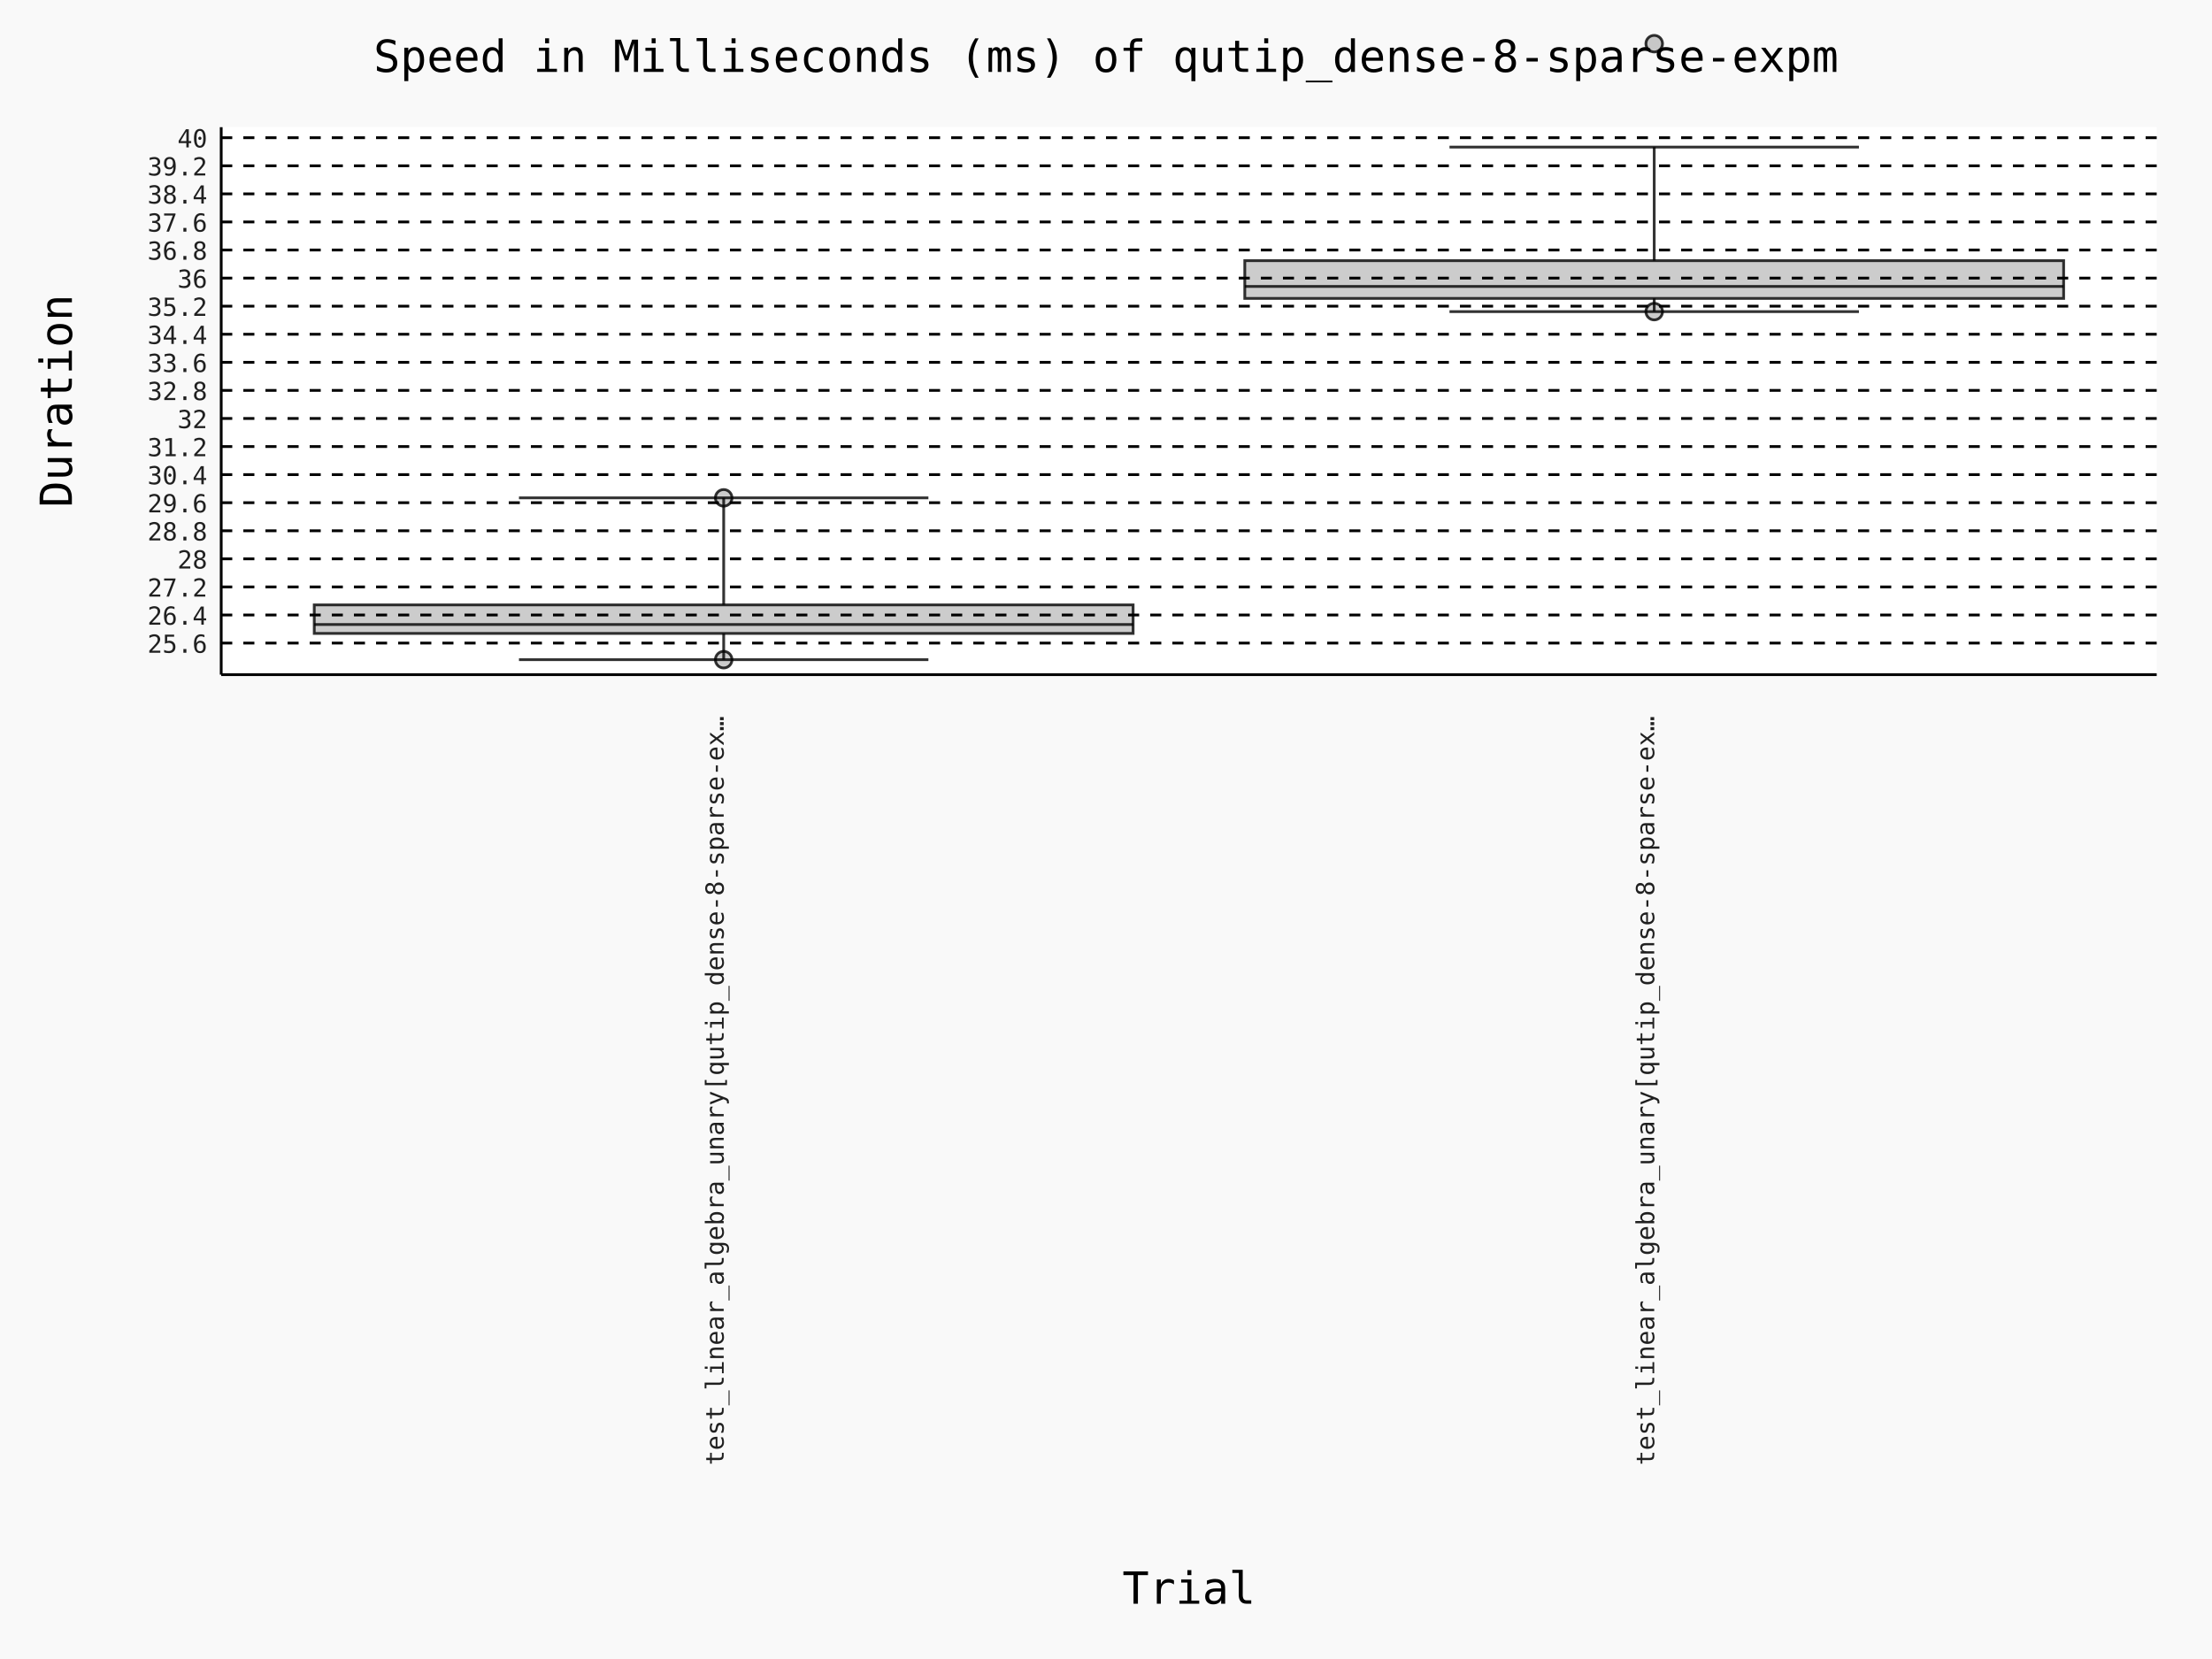
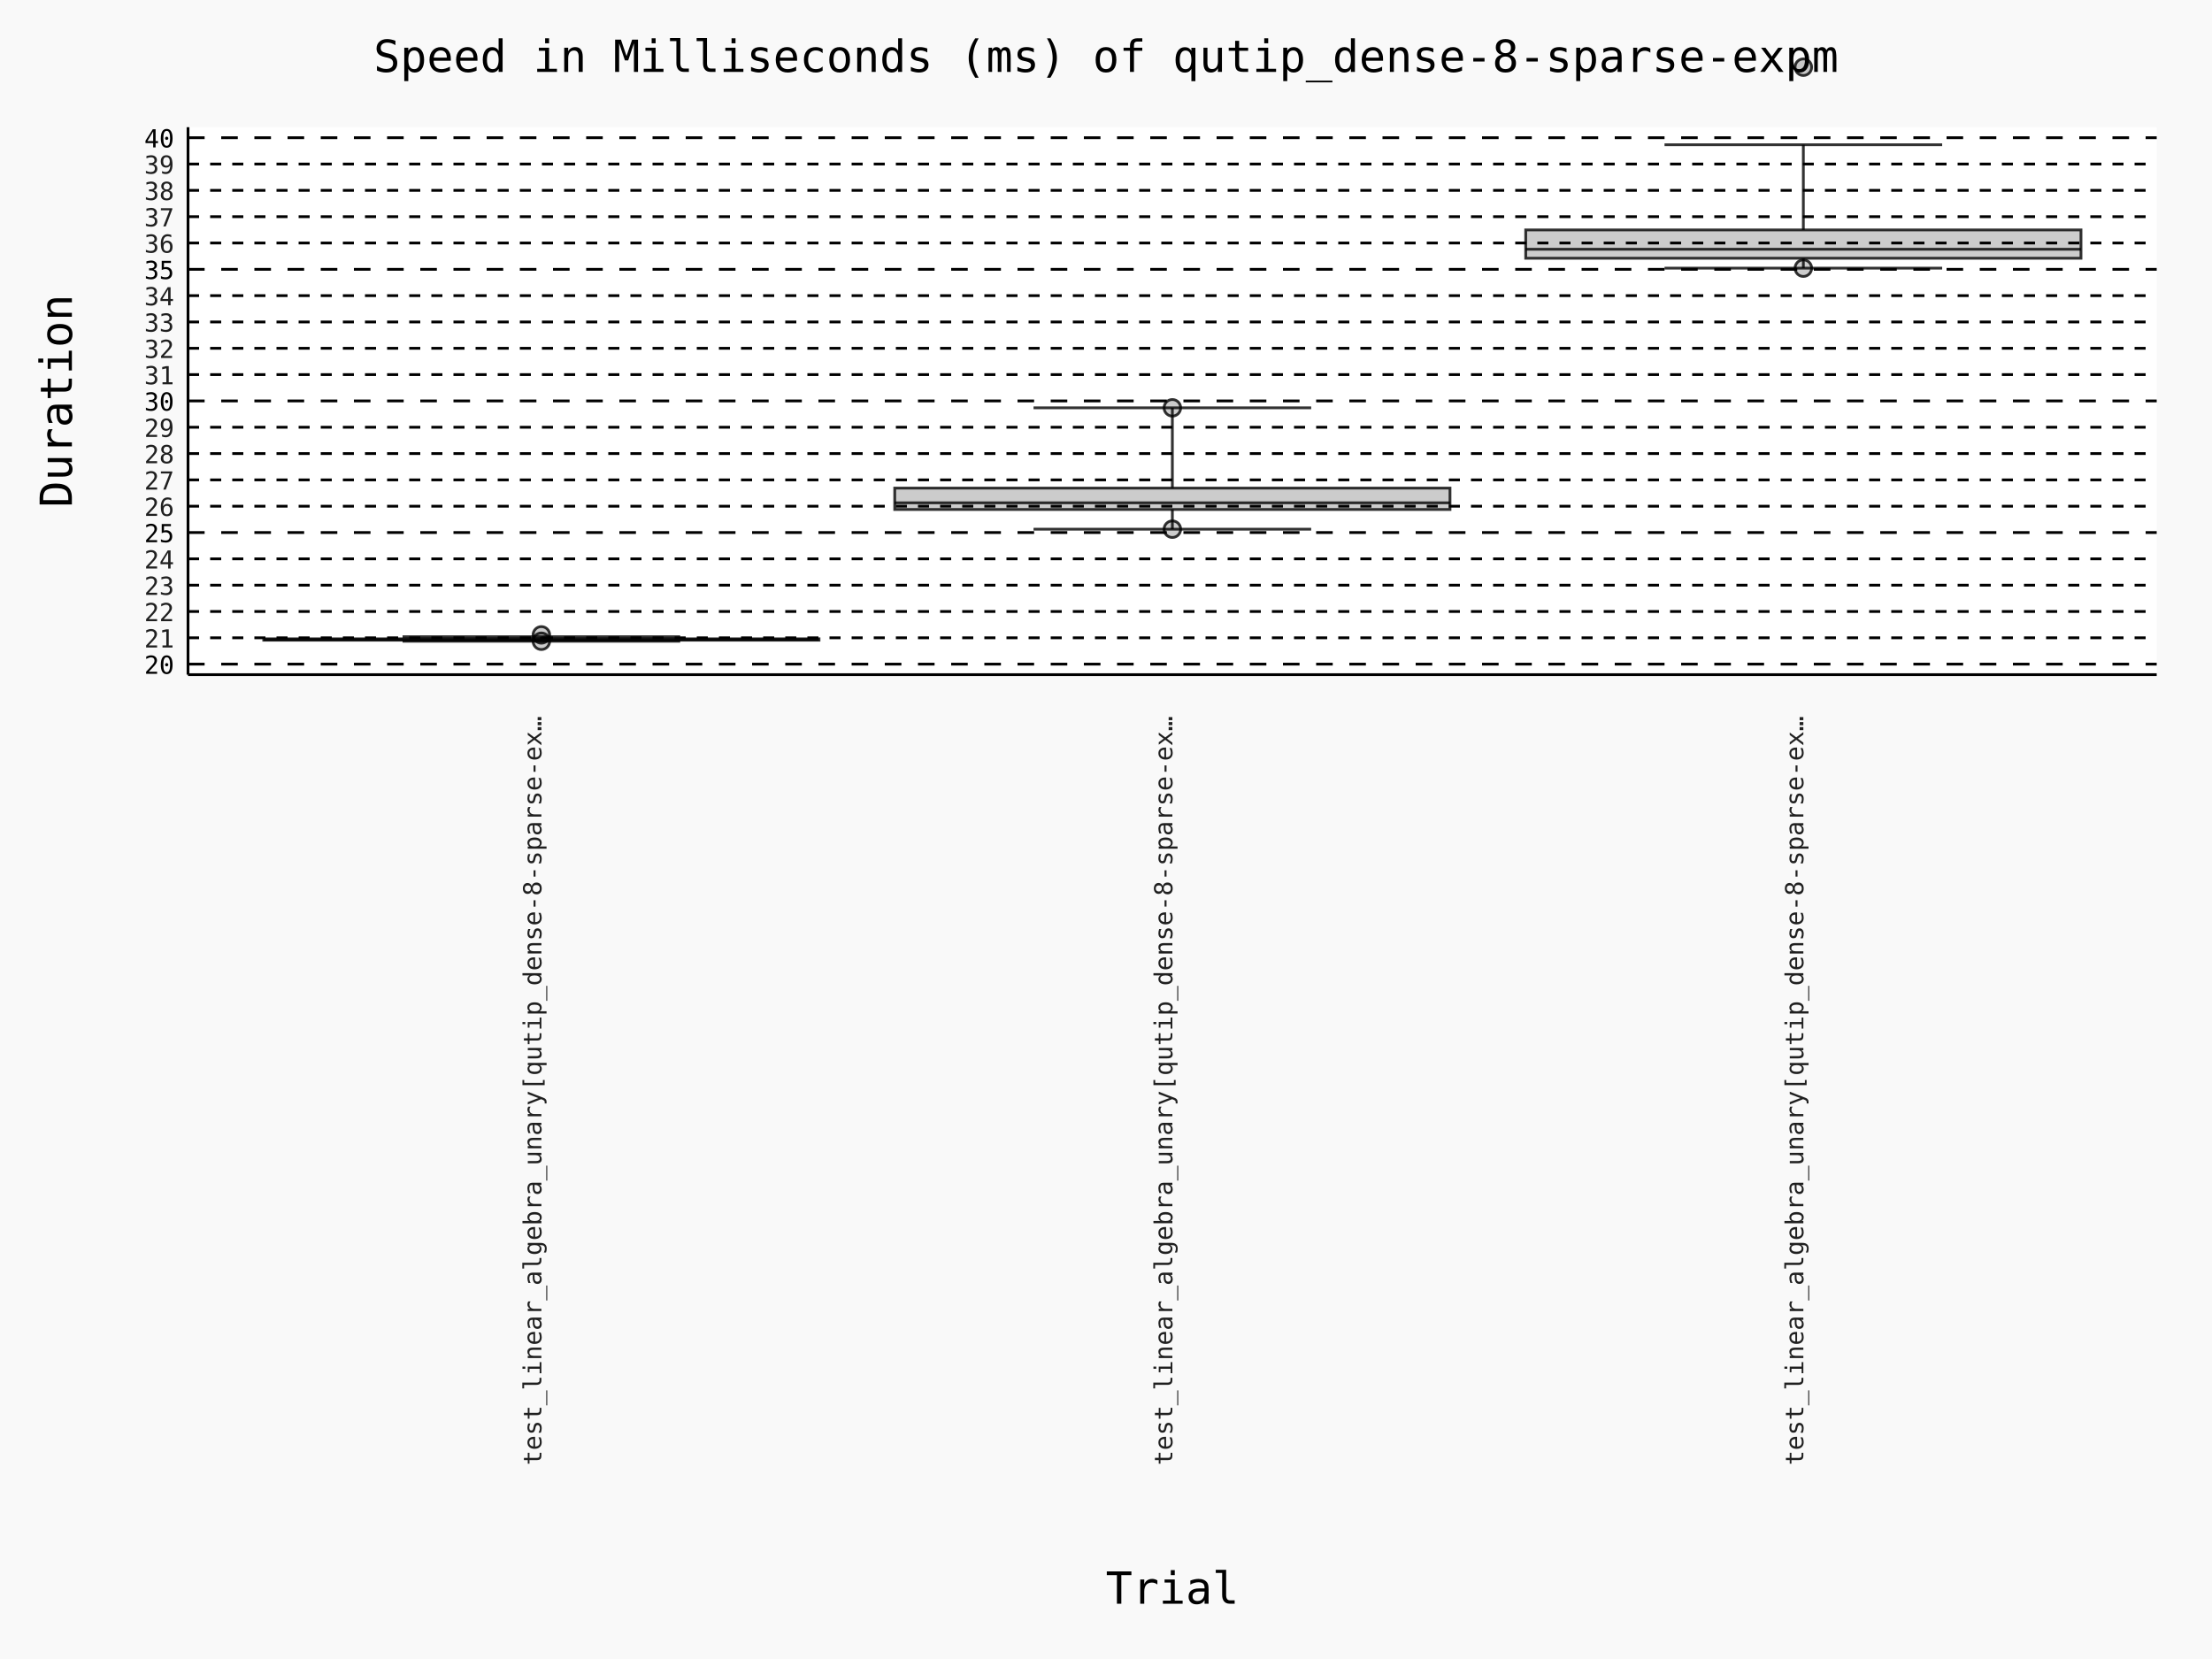
- <svg xmlns="http://www.w3.org/2000/svg" id="chart-65358207-978c-4989-a113-5a6507f586bb" class="pygal-chart" viewBox="0 0 800 600">
+ <svg xmlns="http://www.w3.org/2000/svg" id="chart-cfdf5afb-b1bd-4469-acc5-02945a46747c" class="pygal-chart" viewBox="0 0 800 600">
  <defs>
-     <style type="text/css">#chart-65358207-978c-4989-a113-5a6507f586bb{-webkit-user-select:none;-webkit-font-smoothing:antialiased;font-family:Consolas,"Deja Vu Sans Mono","Bitstream Vera Sans Mono","Courier New",monospace}#chart-65358207-978c-4989-a113-5a6507f586bb .title{font-family:Consolas,"Deja Vu Sans Mono","Bitstream Vera Sans Mono","Courier New",monospace;font-size:16px}#chart-65358207-978c-4989-a113-5a6507f586bb .legends .legend text{font-family:Consolas,"Deja Vu Sans Mono","Bitstream Vera Sans Mono","Courier New",monospace;font-size:14px}#chart-65358207-978c-4989-a113-5a6507f586bb .axis text{font-family:Consolas,"Deja Vu Sans Mono","Bitstream Vera Sans Mono","Courier New",monospace;font-size:10px}#chart-65358207-978c-4989-a113-5a6507f586bb .axis text.major{font-family:Consolas,"Deja Vu Sans Mono","Bitstream Vera Sans Mono","Courier New",monospace;font-size:10px}#chart-65358207-978c-4989-a113-5a6507f586bb .text-overlay text.value{font-family:Consolas,"Deja Vu Sans Mono","Bitstream Vera Sans Mono","Courier New",monospace;font-size:16px}#chart-65358207-978c-4989-a113-5a6507f586bb .text-overlay text.label{font-family:Consolas,"Deja Vu Sans Mono","Bitstream Vera Sans Mono","Courier New",monospace;font-size:10px}#chart-65358207-978c-4989-a113-5a6507f586bb .tooltip{font-family:Consolas,"Deja Vu Sans Mono","Bitstream Vera Sans Mono","Courier New",monospace;font-size:14px}#chart-65358207-978c-4989-a113-5a6507f586bb text.no_data{font-family:Consolas,"Deja Vu Sans Mono","Bitstream Vera Sans Mono","Courier New",monospace;font-size:64px}
- #chart-65358207-978c-4989-a113-5a6507f586bb{background-color:rgba(249,249,249,1)}#chart-65358207-978c-4989-a113-5a6507f586bb path,#chart-65358207-978c-4989-a113-5a6507f586bb line,#chart-65358207-978c-4989-a113-5a6507f586bb rect,#chart-65358207-978c-4989-a113-5a6507f586bb circle{-webkit-transition:150ms;-moz-transition:150ms;transition:150ms}#chart-65358207-978c-4989-a113-5a6507f586bb .graph &gt; .background{fill:rgba(249,249,249,1)}#chart-65358207-978c-4989-a113-5a6507f586bb .plot &gt; .background{fill:rgba(255,255,255,1)}#chart-65358207-978c-4989-a113-5a6507f586bb .graph{fill:rgba(0,0,0,.87)}#chart-65358207-978c-4989-a113-5a6507f586bb text.no_data{fill:rgba(0,0,0,1)}#chart-65358207-978c-4989-a113-5a6507f586bb .title{fill:rgba(0,0,0,1)}#chart-65358207-978c-4989-a113-5a6507f586bb .legends .legend text{fill:rgba(0,0,0,.87)}#chart-65358207-978c-4989-a113-5a6507f586bb .legends .legend:hover text{fill:rgba(0,0,0,1)}#chart-65358207-978c-4989-a113-5a6507f586bb .axis .line{stroke:rgba(0,0,0,1)}#chart-65358207-978c-4989-a113-5a6507f586bb .axis .guide.line{stroke:rgba(0,0,0,.54)}#chart-65358207-978c-4989-a113-5a6507f586bb .axis .major.line{stroke:rgba(0,0,0,.87)}#chart-65358207-978c-4989-a113-5a6507f586bb .axis text.major{fill:rgba(0,0,0,1)}#chart-65358207-978c-4989-a113-5a6507f586bb .axis.y .guides:hover .guide.line,#chart-65358207-978c-4989-a113-5a6507f586bb .line-graph .axis.x .guides:hover .guide.line,#chart-65358207-978c-4989-a113-5a6507f586bb .stackedline-graph .axis.x .guides:hover .guide.line,#chart-65358207-978c-4989-a113-5a6507f586bb .xy-graph .axis.x .guides:hover .guide.line{stroke:rgba(0,0,0,1)}#chart-65358207-978c-4989-a113-5a6507f586bb .axis .guides:hover text{fill:rgba(0,0,0,1)}#chart-65358207-978c-4989-a113-5a6507f586bb .reactive{fill-opacity:.7;stroke-opacity:.8;stroke-width:1}#chart-65358207-978c-4989-a113-5a6507f586bb .ci{stroke:rgba(0,0,0,.87)}#chart-65358207-978c-4989-a113-5a6507f586bb .reactive.active,#chart-65358207-978c-4989-a113-5a6507f586bb .active .reactive{fill-opacity:.8;stroke-opacity:.9;stroke-width:4}#chart-65358207-978c-4989-a113-5a6507f586bb .ci .reactive.active{stroke-width:1.5}#chart-65358207-978c-4989-a113-5a6507f586bb .series text{fill:rgba(0,0,0,1)}#chart-65358207-978c-4989-a113-5a6507f586bb .tooltip rect{fill:rgba(255,255,255,1);stroke:rgba(0,0,0,1);-webkit-transition:opacity 150ms;-moz-transition:opacity 150ms;transition:opacity 150ms}#chart-65358207-978c-4989-a113-5a6507f586bb .tooltip .label{fill:rgba(0,0,0,.87)}#chart-65358207-978c-4989-a113-5a6507f586bb .tooltip .label{fill:rgba(0,0,0,.87)}#chart-65358207-978c-4989-a113-5a6507f586bb .tooltip .legend{font-size:.8em;fill:rgba(0,0,0,.54)}#chart-65358207-978c-4989-a113-5a6507f586bb .tooltip .x_label{font-size:.6em;fill:rgba(0,0,0,1)}#chart-65358207-978c-4989-a113-5a6507f586bb .tooltip .xlink{font-size:.5em;text-decoration:underline}#chart-65358207-978c-4989-a113-5a6507f586bb .tooltip .value{font-size:1.5em}#chart-65358207-978c-4989-a113-5a6507f586bb .bound{font-size:.5em}#chart-65358207-978c-4989-a113-5a6507f586bb .max-value{font-size:.75em;fill:rgba(0,0,0,.54)}#chart-65358207-978c-4989-a113-5a6507f586bb .map-element{fill:rgba(255,255,255,1);stroke:rgba(0,0,0,.54) !important}#chart-65358207-978c-4989-a113-5a6507f586bb .map-element .reactive{fill-opacity:inherit;stroke-opacity:inherit}#chart-65358207-978c-4989-a113-5a6507f586bb .color-0,#chart-65358207-978c-4989-a113-5a6507f586bb .color-0 a:visited{stroke:#000000;fill:#000000}#chart-65358207-978c-4989-a113-5a6507f586bb .color-1,#chart-65358207-978c-4989-a113-5a6507f586bb .color-1 a:visited{stroke:#000000;fill:#000000}#chart-65358207-978c-4989-a113-5a6507f586bb .text-overlay .color-0 text{fill:white}#chart-65358207-978c-4989-a113-5a6507f586bb .text-overlay .color-1 text{fill:white}
- #chart-65358207-978c-4989-a113-5a6507f586bb text.no_data{text-anchor:middle}#chart-65358207-978c-4989-a113-5a6507f586bb .guide.line{fill:none}#chart-65358207-978c-4989-a113-5a6507f586bb .centered{text-anchor:middle}#chart-65358207-978c-4989-a113-5a6507f586bb .title{text-anchor:middle}#chart-65358207-978c-4989-a113-5a6507f586bb .legends .legend text{fill-opacity:1}#chart-65358207-978c-4989-a113-5a6507f586bb .axis.x text{text-anchor:middle}#chart-65358207-978c-4989-a113-5a6507f586bb .axis.x:not(.web) text[transform]{text-anchor:start}#chart-65358207-978c-4989-a113-5a6507f586bb .axis.x:not(.web) text[transform].backwards{text-anchor:end}#chart-65358207-978c-4989-a113-5a6507f586bb .axis.y text{text-anchor:end}#chart-65358207-978c-4989-a113-5a6507f586bb .axis.y text[transform].backwards{text-anchor:start}#chart-65358207-978c-4989-a113-5a6507f586bb .axis.y2 text{text-anchor:start}#chart-65358207-978c-4989-a113-5a6507f586bb .axis.y2 text[transform].backwards{text-anchor:end}#chart-65358207-978c-4989-a113-5a6507f586bb .axis .guide.line{stroke-dasharray:4,4;stroke:black}#chart-65358207-978c-4989-a113-5a6507f586bb .axis .major.guide.line{stroke-dasharray:6,6;stroke:black}#chart-65358207-978c-4989-a113-5a6507f586bb .horizontal .axis.y .guide.line,#chart-65358207-978c-4989-a113-5a6507f586bb .horizontal .axis.y2 .guide.line,#chart-65358207-978c-4989-a113-5a6507f586bb .vertical .axis.x .guide.line{opacity:0}#chart-65358207-978c-4989-a113-5a6507f586bb .horizontal .axis.always_show .guide.line,#chart-65358207-978c-4989-a113-5a6507f586bb .vertical .axis.always_show .guide.line{opacity:1 !important}#chart-65358207-978c-4989-a113-5a6507f586bb .axis.y .guides:hover .guide.line,#chart-65358207-978c-4989-a113-5a6507f586bb .axis.y2 .guides:hover .guide.line,#chart-65358207-978c-4989-a113-5a6507f586bb .axis.x .guides:hover .guide.line{opacity:1}#chart-65358207-978c-4989-a113-5a6507f586bb .axis .guides:hover text{opacity:1}#chart-65358207-978c-4989-a113-5a6507f586bb .nofill{fill:none}#chart-65358207-978c-4989-a113-5a6507f586bb .subtle-fill{fill-opacity:.2}#chart-65358207-978c-4989-a113-5a6507f586bb .dot{stroke-width:1px;fill-opacity:1;stroke-opacity:1}#chart-65358207-978c-4989-a113-5a6507f586bb .dot.active{stroke-width:5px}#chart-65358207-978c-4989-a113-5a6507f586bb .dot.negative{fill:transparent}#chart-65358207-978c-4989-a113-5a6507f586bb text,#chart-65358207-978c-4989-a113-5a6507f586bb tspan{stroke:none !important}#chart-65358207-978c-4989-a113-5a6507f586bb .series text.active{opacity:1}#chart-65358207-978c-4989-a113-5a6507f586bb .tooltip rect{fill-opacity:.95;stroke-width:.5}#chart-65358207-978c-4989-a113-5a6507f586bb .tooltip text{fill-opacity:1}#chart-65358207-978c-4989-a113-5a6507f586bb .showable{visibility:hidden}#chart-65358207-978c-4989-a113-5a6507f586bb .showable.shown{visibility:visible}#chart-65358207-978c-4989-a113-5a6507f586bb .gauge-background{fill:rgba(229,229,229,1);stroke:none}#chart-65358207-978c-4989-a113-5a6507f586bb .bg-lines{stroke:rgba(249,249,249,1);stroke-width:2px}
+     <style type="text/css">#chart-cfdf5afb-b1bd-4469-acc5-02945a46747c{-webkit-user-select:none;-webkit-font-smoothing:antialiased;font-family:Consolas,"Deja Vu Sans Mono","Bitstream Vera Sans Mono","Courier New",monospace}#chart-cfdf5afb-b1bd-4469-acc5-02945a46747c .title{font-family:Consolas,"Deja Vu Sans Mono","Bitstream Vera Sans Mono","Courier New",monospace;font-size:16px}#chart-cfdf5afb-b1bd-4469-acc5-02945a46747c .legends .legend text{font-family:Consolas,"Deja Vu Sans Mono","Bitstream Vera Sans Mono","Courier New",monospace;font-size:14px}#chart-cfdf5afb-b1bd-4469-acc5-02945a46747c .axis text{font-family:Consolas,"Deja Vu Sans Mono","Bitstream Vera Sans Mono","Courier New",monospace;font-size:10px}#chart-cfdf5afb-b1bd-4469-acc5-02945a46747c .axis text.major{font-family:Consolas,"Deja Vu Sans Mono","Bitstream Vera Sans Mono","Courier New",monospace;font-size:10px}#chart-cfdf5afb-b1bd-4469-acc5-02945a46747c .text-overlay text.value{font-family:Consolas,"Deja Vu Sans Mono","Bitstream Vera Sans Mono","Courier New",monospace;font-size:16px}#chart-cfdf5afb-b1bd-4469-acc5-02945a46747c .text-overlay text.label{font-family:Consolas,"Deja Vu Sans Mono","Bitstream Vera Sans Mono","Courier New",monospace;font-size:10px}#chart-cfdf5afb-b1bd-4469-acc5-02945a46747c .tooltip{font-family:Consolas,"Deja Vu Sans Mono","Bitstream Vera Sans Mono","Courier New",monospace;font-size:14px}#chart-cfdf5afb-b1bd-4469-acc5-02945a46747c text.no_data{font-family:Consolas,"Deja Vu Sans Mono","Bitstream Vera Sans Mono","Courier New",monospace;font-size:64px}
+ #chart-cfdf5afb-b1bd-4469-acc5-02945a46747c{background-color:rgba(249,249,249,1)}#chart-cfdf5afb-b1bd-4469-acc5-02945a46747c path,#chart-cfdf5afb-b1bd-4469-acc5-02945a46747c line,#chart-cfdf5afb-b1bd-4469-acc5-02945a46747c rect,#chart-cfdf5afb-b1bd-4469-acc5-02945a46747c circle{-webkit-transition:150ms;-moz-transition:150ms;transition:150ms}#chart-cfdf5afb-b1bd-4469-acc5-02945a46747c .graph &gt; .background{fill:rgba(249,249,249,1)}#chart-cfdf5afb-b1bd-4469-acc5-02945a46747c .plot &gt; .background{fill:rgba(255,255,255,1)}#chart-cfdf5afb-b1bd-4469-acc5-02945a46747c .graph{fill:rgba(0,0,0,.87)}#chart-cfdf5afb-b1bd-4469-acc5-02945a46747c text.no_data{fill:rgba(0,0,0,1)}#chart-cfdf5afb-b1bd-4469-acc5-02945a46747c .title{fill:rgba(0,0,0,1)}#chart-cfdf5afb-b1bd-4469-acc5-02945a46747c .legends .legend text{fill:rgba(0,0,0,.87)}#chart-cfdf5afb-b1bd-4469-acc5-02945a46747c .legends .legend:hover text{fill:rgba(0,0,0,1)}#chart-cfdf5afb-b1bd-4469-acc5-02945a46747c .axis .line{stroke:rgba(0,0,0,1)}#chart-cfdf5afb-b1bd-4469-acc5-02945a46747c .axis .guide.line{stroke:rgba(0,0,0,.54)}#chart-cfdf5afb-b1bd-4469-acc5-02945a46747c .axis .major.line{stroke:rgba(0,0,0,.87)}#chart-cfdf5afb-b1bd-4469-acc5-02945a46747c .axis text.major{fill:rgba(0,0,0,1)}#chart-cfdf5afb-b1bd-4469-acc5-02945a46747c .axis.y .guides:hover .guide.line,#chart-cfdf5afb-b1bd-4469-acc5-02945a46747c .line-graph .axis.x .guides:hover .guide.line,#chart-cfdf5afb-b1bd-4469-acc5-02945a46747c .stackedline-graph .axis.x .guides:hover .guide.line,#chart-cfdf5afb-b1bd-4469-acc5-02945a46747c .xy-graph .axis.x .guides:hover .guide.line{stroke:rgba(0,0,0,1)}#chart-cfdf5afb-b1bd-4469-acc5-02945a46747c .axis .guides:hover text{fill:rgba(0,0,0,1)}#chart-cfdf5afb-b1bd-4469-acc5-02945a46747c .reactive{fill-opacity:.7;stroke-opacity:.8;stroke-width:1}#chart-cfdf5afb-b1bd-4469-acc5-02945a46747c .ci{stroke:rgba(0,0,0,.87)}#chart-cfdf5afb-b1bd-4469-acc5-02945a46747c .reactive.active,#chart-cfdf5afb-b1bd-4469-acc5-02945a46747c .active .reactive{fill-opacity:.8;stroke-opacity:.9;stroke-width:4}#chart-cfdf5afb-b1bd-4469-acc5-02945a46747c .ci .reactive.active{stroke-width:1.5}#chart-cfdf5afb-b1bd-4469-acc5-02945a46747c .series text{fill:rgba(0,0,0,1)}#chart-cfdf5afb-b1bd-4469-acc5-02945a46747c .tooltip rect{fill:rgba(255,255,255,1);stroke:rgba(0,0,0,1);-webkit-transition:opacity 150ms;-moz-transition:opacity 150ms;transition:opacity 150ms}#chart-cfdf5afb-b1bd-4469-acc5-02945a46747c .tooltip .label{fill:rgba(0,0,0,.87)}#chart-cfdf5afb-b1bd-4469-acc5-02945a46747c .tooltip .label{fill:rgba(0,0,0,.87)}#chart-cfdf5afb-b1bd-4469-acc5-02945a46747c .tooltip .legend{font-size:.8em;fill:rgba(0,0,0,.54)}#chart-cfdf5afb-b1bd-4469-acc5-02945a46747c .tooltip .x_label{font-size:.6em;fill:rgba(0,0,0,1)}#chart-cfdf5afb-b1bd-4469-acc5-02945a46747c .tooltip .xlink{font-size:.5em;text-decoration:underline}#chart-cfdf5afb-b1bd-4469-acc5-02945a46747c .tooltip .value{font-size:1.5em}#chart-cfdf5afb-b1bd-4469-acc5-02945a46747c .bound{font-size:.5em}#chart-cfdf5afb-b1bd-4469-acc5-02945a46747c .max-value{font-size:.75em;fill:rgba(0,0,0,.54)}#chart-cfdf5afb-b1bd-4469-acc5-02945a46747c .map-element{fill:rgba(255,255,255,1);stroke:rgba(0,0,0,.54) !important}#chart-cfdf5afb-b1bd-4469-acc5-02945a46747c .map-element .reactive{fill-opacity:inherit;stroke-opacity:inherit}#chart-cfdf5afb-b1bd-4469-acc5-02945a46747c .color-0,#chart-cfdf5afb-b1bd-4469-acc5-02945a46747c .color-0 a:visited{stroke:#000000;fill:#000000}#chart-cfdf5afb-b1bd-4469-acc5-02945a46747c .color-1,#chart-cfdf5afb-b1bd-4469-acc5-02945a46747c .color-1 a:visited{stroke:#000000;fill:#000000}#chart-cfdf5afb-b1bd-4469-acc5-02945a46747c .color-2,#chart-cfdf5afb-b1bd-4469-acc5-02945a46747c .color-2 a:visited{stroke:#000000;fill:#000000}#chart-cfdf5afb-b1bd-4469-acc5-02945a46747c .text-overlay .color-0 text{fill:white}#chart-cfdf5afb-b1bd-4469-acc5-02945a46747c .text-overlay .color-1 text{fill:white}#chart-cfdf5afb-b1bd-4469-acc5-02945a46747c .text-overlay .color-2 text{fill:white}
+ #chart-cfdf5afb-b1bd-4469-acc5-02945a46747c text.no_data{text-anchor:middle}#chart-cfdf5afb-b1bd-4469-acc5-02945a46747c .guide.line{fill:none}#chart-cfdf5afb-b1bd-4469-acc5-02945a46747c .centered{text-anchor:middle}#chart-cfdf5afb-b1bd-4469-acc5-02945a46747c .title{text-anchor:middle}#chart-cfdf5afb-b1bd-4469-acc5-02945a46747c .legends .legend text{fill-opacity:1}#chart-cfdf5afb-b1bd-4469-acc5-02945a46747c .axis.x text{text-anchor:middle}#chart-cfdf5afb-b1bd-4469-acc5-02945a46747c .axis.x:not(.web) text[transform]{text-anchor:start}#chart-cfdf5afb-b1bd-4469-acc5-02945a46747c .axis.x:not(.web) text[transform].backwards{text-anchor:end}#chart-cfdf5afb-b1bd-4469-acc5-02945a46747c .axis.y text{text-anchor:end}#chart-cfdf5afb-b1bd-4469-acc5-02945a46747c .axis.y text[transform].backwards{text-anchor:start}#chart-cfdf5afb-b1bd-4469-acc5-02945a46747c .axis.y2 text{text-anchor:start}#chart-cfdf5afb-b1bd-4469-acc5-02945a46747c .axis.y2 text[transform].backwards{text-anchor:end}#chart-cfdf5afb-b1bd-4469-acc5-02945a46747c .axis .guide.line{stroke-dasharray:4,4;stroke:black}#chart-cfdf5afb-b1bd-4469-acc5-02945a46747c .axis .major.guide.line{stroke-dasharray:6,6;stroke:black}#chart-cfdf5afb-b1bd-4469-acc5-02945a46747c .horizontal .axis.y .guide.line,#chart-cfdf5afb-b1bd-4469-acc5-02945a46747c .horizontal .axis.y2 .guide.line,#chart-cfdf5afb-b1bd-4469-acc5-02945a46747c .vertical .axis.x .guide.line{opacity:0}#chart-cfdf5afb-b1bd-4469-acc5-02945a46747c .horizontal .axis.always_show .guide.line,#chart-cfdf5afb-b1bd-4469-acc5-02945a46747c .vertical .axis.always_show .guide.line{opacity:1 !important}#chart-cfdf5afb-b1bd-4469-acc5-02945a46747c .axis.y .guides:hover .guide.line,#chart-cfdf5afb-b1bd-4469-acc5-02945a46747c .axis.y2 .guides:hover .guide.line,#chart-cfdf5afb-b1bd-4469-acc5-02945a46747c .axis.x .guides:hover .guide.line{opacity:1}#chart-cfdf5afb-b1bd-4469-acc5-02945a46747c .axis .guides:hover text{opacity:1}#chart-cfdf5afb-b1bd-4469-acc5-02945a46747c .nofill{fill:none}#chart-cfdf5afb-b1bd-4469-acc5-02945a46747c .subtle-fill{fill-opacity:.2}#chart-cfdf5afb-b1bd-4469-acc5-02945a46747c .dot{stroke-width:1px;fill-opacity:1;stroke-opacity:1}#chart-cfdf5afb-b1bd-4469-acc5-02945a46747c .dot.active{stroke-width:5px}#chart-cfdf5afb-b1bd-4469-acc5-02945a46747c .dot.negative{fill:transparent}#chart-cfdf5afb-b1bd-4469-acc5-02945a46747c text,#chart-cfdf5afb-b1bd-4469-acc5-02945a46747c tspan{stroke:none !important}#chart-cfdf5afb-b1bd-4469-acc5-02945a46747c .series text.active{opacity:1}#chart-cfdf5afb-b1bd-4469-acc5-02945a46747c .tooltip rect{fill-opacity:.95;stroke-width:.5}#chart-cfdf5afb-b1bd-4469-acc5-02945a46747c .tooltip text{fill-opacity:1}#chart-cfdf5afb-b1bd-4469-acc5-02945a46747c .showable{visibility:hidden}#chart-cfdf5afb-b1bd-4469-acc5-02945a46747c .showable.shown{visibility:visible}#chart-cfdf5afb-b1bd-4469-acc5-02945a46747c .gauge-background{fill:rgba(229,229,229,1);stroke:none}#chart-cfdf5afb-b1bd-4469-acc5-02945a46747c .bg-lines{stroke:rgba(249,249,249,1);stroke-width:2px}
.tooltip .value{font-size:1em !important}.axis text{font-size:9px !important}</style>
  </defs>
  <g class="graph custombox-graph vertical">
    <rect x="0" y="0" width="800" height="600" class="background" />
-     <g transform="translate(80, 46)" class="plot">
-       <rect x="0" y="0" width="700.0" height="198.0" class="background" />
+     <g transform="translate(68, 46)" class="plot">
+       <rect x="0" y="0" width="712.0" height="198.0" class="background" />
      <g class="axis y always_show">
-         <path d="M0 198 h700" class="line" />
+         <path d="M0 198 h712" class="line" />
        <g class="guides">
-           <path d="M0 186.577 h700" class="guide line" />
-           <text x="-5" y="190.077" class="">25.6</text>
+           <path d="M0 194.192 h712" class="major guide line" />
+           <text x="-5" y="197.692" class="major">20</text>
        </g>
        <g class="guides">
-           <path d="M0 176.423 h700" class="guide line" />
-           <text x="-5" y="179.923" class="">26.4</text>
+           <path d="M0 184.673 h712" class="guide line" />
+           <text x="-5" y="188.173" class="">21</text>
        </g>
        <g class="guides">
-           <path d="M0 166.269 h700" class="guide line" />
-           <text x="-5" y="169.769" class="">27.2</text>
+           <path d="M0 175.154 h712" class="guide line" />
+           <text x="-5" y="178.654" class="">22</text>
        </g>
        <g class="guides">
-           <path d="M0 156.115 h700" class="guide line" />
-           <text x="-5" y="159.615" class="">28</text>
+           <path d="M0 165.635 h712" class="guide line" />
+           <text x="-5" y="169.135" class="">23</text>
        </g>
        <g class="guides">
-           <path d="M0 145.962 h700" class="guide line" />
-           <text x="-5" y="149.462" class="">28.8</text>
+           <path d="M0 156.115 h712" class="guide line" />
+           <text x="-5" y="159.615" class="">24</text>
        </g>
        <g class="guides">
-           <path d="M0 135.808 h700" class="guide line" />
-           <text x="-5" y="139.308" class="">29.6</text>
+           <path d="M0 146.596 h712" class="major guide line" />
+           <text x="-5" y="150.096" class="major">25</text>
        </g>
        <g class="guides">
-           <path d="M0 125.654 h700" class="guide line" />
-           <text x="-5" y="129.154" class="">30.4</text>
+           <path d="M0 137.077 h712" class="guide line" />
+           <text x="-5" y="140.577" class="">26</text>
        </g>
        <g class="guides">
-           <path d="M0 115.5 h700" class="guide line" />
-           <text x="-5" y="119" class="">31.2</text>
+           <path d="M0 127.558 h712" class="guide line" />
+           <text x="-5" y="131.058" class="">27</text>
        </g>
        <g class="guides">
-           <path d="M0 105.346 h700" class="guide line" />
-           <text x="-5" y="108.846" class="">32</text>
+           <path d="M0 118.038 h712" class="guide line" />
+           <text x="-5" y="121.538" class="">28</text>
        </g>
        <g class="guides">
-           <path d="M0 95.192 h700" class="guide line" />
-           <text x="-5" y="98.692" class="">32.8</text>
+           <path d="M0 108.519 h712" class="guide line" />
+           <text x="-5" y="112.019" class="">29</text>
        </g>
        <g class="guides">
-           <path d="M0 85.038 h700" class="guide line" />
-           <text x="-5" y="88.538" class="">33.6</text>
+           <path d="M0 99 h712" class="major guide line" />
+           <text x="-5" y="102.5" class="major">30</text>
        </g>
        <g class="guides">
-           <path d="M0 74.885 h700" class="guide line" />
-           <text x="-5" y="78.385" class="">34.4</text>
+           <path d="M0 89.481 h712" class="guide line" />
+           <text x="-5" y="92.981" class="">31</text>
        </g>
        <g class="guides">
-           <path d="M0 64.731 h700" class="guide line" />
-           <text x="-5" y="68.231" class="">35.2</text>
+           <path d="M0 79.962 h712" class="guide line" />
+           <text x="-5" y="83.462" class="">32</text>
        </g>
        <g class="guides">
-           <path d="M0 54.577 h700" class="guide line" />
-           <text x="-5" y="58.077" class="">36</text>
+           <path d="M0 70.442 h712" class="guide line" />
+           <text x="-5" y="73.942" class="">33</text>
        </g>
        <g class="guides">
-           <path d="M0 44.423 h700" class="guide line" />
-           <text x="-5" y="47.923" class="">36.8</text>
+           <path d="M0 60.923 h712" class="guide line" />
+           <text x="-5" y="64.423" class="">34</text>
        </g>
        <g class="guides">
-           <path d="M0 34.269 h700" class="guide line" />
-           <text x="-5" y="37.769" class="">37.6</text>
+           <path d="M0 51.404 h712" class="major guide line" />
+           <text x="-5" y="54.904" class="major">35</text>
        </g>
        <g class="guides">
-           <path d="M0 24.115 h700" class="guide line" />
-           <text x="-5" y="27.615" class="">38.4</text>
+           <path d="M0 41.885 h712" class="guide line" />
+           <text x="-5" y="45.385" class="">36</text>
        </g>
        <g class="guides">
-           <path d="M0 13.962 h700" class="guide line" />
-           <text x="-5" y="17.462" class="">39.2</text>
+           <path d="M0 32.365 h712" class="guide line" />
+           <text x="-5" y="35.865" class="">37</text>
        </g>
        <g class="guides">
-           <path d="M0 3.808 h700" class="guide line" />
-           <text x="-5" y="7.308" class="">40</text>
+           <path d="M0 22.846 h712" class="guide line" />
+           <text x="-5" y="26.346" class="">38</text>
+         </g>
+         <g class="guides">
+           <path d="M0 13.327 h712" class="guide line" />
+           <text x="-5" y="16.827" class="">39</text>
+         </g>
+         <g class="guides">
+           <path d="M0 3.808 h712" class="major guide line" />
+           <text x="-5" y="7.308" class="major">40</text>
        </g>
      </g>
      <g class="axis x">
        <path d="M0 0 v198" class="line" />
        <g class="guides">
-           <path d="M181.731 0 v198" class="guide line" />
-           <text x="181.731" y="213.0" class="backwards" transform="rotate(270 181.7308 213)">test_linear_algebra_unary[qutip_dense-8-sparse-ex…</text>
+           <path d="M127.795 0 v198" class="guide line" />
+           <text x="127.795" y="213.0" class="backwards" transform="rotate(270 127.7949 213)">test_linear_algebra_unary[qutip_dense-8-sparse-ex…</text>
        </g>
        <g class="guides">
-           <path d="M518.269 0 v198" class="guide line" />
-           <text x="518.269" y="213.0" class="backwards" transform="rotate(270 518.2692 213)">test_linear_algebra_unary[qutip_dense-8-sparse-ex…</text>
+           <path d="M356 0 v198" class="guide line" />
+           <text x="356.0" y="213.0" class="backwards" transform="rotate(270 356 213)">test_linear_algebra_unary[qutip_dense-8-sparse-ex…</text>
+         </g>
+         <g class="guides">
+           <path d="M584.205 0 v198" class="guide line" />
+           <text x="584.205" y="213.0" class="backwards" transform="rotate(270 584.2051 213)">test_linear_algebra_unary[qutip_dense-8-sparse-ex…</text>
        </g>
      </g>
      <g class="series serie-0 color-0">
        <g class="boxes">
          <g class="box">
-             <path stroke-width="3" d="M107.692 192.58 L255.769 192.58" class="reactive tooltip-trigger" />
-             <path stroke-width="3" d="M33.654 179.863 L329.808 179.863" class="reactive tooltip-trigger" />
-             <path stroke-width="3" d="M107.692 134.056 L255.769 134.056" class="reactive tooltip-trigger" />
-             <path stroke-width="2" d="M181.731 192.58 L181.731 183.09" class="reactive tooltip-trigger" />
-             <path stroke-width="2" d="M181.731 134.056 L181.731 172.765" class="reactive tooltip-trigger" />
-             <rect x="33.654" y="172.765" height="10.325" width="296.154" class="subtle-fill reactive tooltip-trigger" />
-             <circle cx="181.731" cy="192.58" r="3" class="subtle-fill reactive tooltip-trigger" />
-             <circle cx="181.731" cy="134.056" r="3" class="subtle-fill reactive tooltip-trigger" />
+             <path stroke-width="3" d="M77.59 185.913 L178 185.913" class="reactive tooltip-trigger" />
+             <path stroke-width="3" d="M27.385 185.291 L228.205 185.291" class="reactive tooltip-trigger" />
+             <path stroke-width="3" d="M77.59 184.274 L178 184.274" class="reactive tooltip-trigger" />
+             <path stroke-width="2" d="M127.795 185.913 L127.795 185.53" class="reactive tooltip-trigger" />
+             <path stroke-width="2" d="M127.795 184.274 L127.795 185.034" class="reactive tooltip-trigger" />
+             <rect x="27.385" y="185.034" height="0.496" width="200.821" class="subtle-fill reactive tooltip-trigger" />
+             <circle cx="127.795" cy="185.913" r="3" class="subtle-fill reactive tooltip-trigger" />
+             <circle cx="127.795" cy="183.616" r="3" class="subtle-fill reactive tooltip-trigger" />
          </g>
        </g>
      </g>
      <g class="series serie-1 color-1">
        <g class="boxes">
          <g class="box">
-             <path stroke-width="3" d="M444.231 66.7 L592.308 66.7" class="reactive tooltip-trigger" />
-             <path stroke-width="3" d="M370.192 57.593 L666.346 57.593" class="reactive tooltip-trigger" />
-             <path stroke-width="3" d="M444.231 7.198 L592.308 7.198" class="reactive tooltip-trigger" />
-             <path stroke-width="2" d="M518.269 66.7 L518.269 61.928" class="reactive tooltip-trigger" />
-             <path stroke-width="2" d="M518.269 7.198 L518.269 48.271" class="reactive tooltip-trigger" />
-             <rect x="370.192" y="48.271" height="13.657" width="296.154" class="subtle-fill reactive tooltip-trigger" />
-             <circle cx="518.269" cy="66.7" r="3" class="subtle-fill reactive tooltip-trigger" />
-             <circle cx="518.269" cy="-30.204" r="3" class="subtle-fill reactive tooltip-trigger" />
+             <path stroke-width="3" d="M305.795 145.387 L406.205 145.387" class="reactive tooltip-trigger" />
+             <path stroke-width="3" d="M255.59 135.849 L456.41 135.849" class="reactive tooltip-trigger" />
+             <path stroke-width="3" d="M305.795 101.494 L406.205 101.494" class="reactive tooltip-trigger" />
+             <path stroke-width="2" d="M356 145.387 L356 138.269" class="reactive tooltip-trigger" />
+             <path stroke-width="2" d="M356 101.494 L356 130.526" class="reactive tooltip-trigger" />
+             <rect x="255.59" y="130.526" height="7.744" width="200.821" class="subtle-fill reactive tooltip-trigger" />
+             <circle cx="356" cy="145.387" r="3" class="subtle-fill reactive tooltip-trigger" />
+             <circle cx="356" cy="101.494" r="3" class="subtle-fill reactive tooltip-trigger" />
+           </g>
+         </g>
+       </g>
+       <g class="series serie-2 color-2">
+         <g class="boxes">
+           <g class="box">
+             <path stroke-width="3" d="M534 50.977 L634.41 50.977" class="reactive tooltip-trigger" />
+             <path stroke-width="3" d="M483.795 44.147 L684.615 44.147" class="reactive tooltip-trigger" />
+             <path stroke-width="3" d="M534 6.35 L634.41 6.35" class="reactive tooltip-trigger" />
+             <path stroke-width="2" d="M584.205 50.977 L584.205 47.398" class="reactive tooltip-trigger" />
+             <path stroke-width="2" d="M584.205 6.35 L584.205 37.155" class="reactive tooltip-trigger" />
+             <rect x="483.795" y="37.155" height="10.243" width="200.821" class="subtle-fill reactive tooltip-trigger" />
+             <circle cx="584.205" cy="50.977" r="3" class="subtle-fill reactive tooltip-trigger" />
+             <circle cx="584.205" cy="-21.701" r="3" class="subtle-fill reactive tooltip-trigger" />
          </g>
        </g>
      </g>
    </g>
    <g class="titles">
      <text x="400.0" y="26" class="title plot_title">Speed in Milliseconds (ms) of qutip_dense-8-sparse-expm</text>
-       <text x="430.0" y="580.0" class="title">Trial</text>
+       <text x="424.0" y="580.0" class="title">Trial</text>
      <text x="0" y="171.0" class="title" transform="rotate(-90 0 145)">Duration</text>
    </g>
-     <g transform="translate(80, 46)" class="plot overlay">
+     <g transform="translate(68, 46)" class="plot overlay">
      <g class="series serie-0 color-0" />
      <g class="series serie-1 color-1" />
+       <g class="series serie-2 color-2" />
    </g>
-     <g transform="translate(80, 46)" class="plot text-overlay">
+     <g transform="translate(68, 46)" class="plot text-overlay">
      <g class="series serie-0 color-0" />
      <g class="series serie-1 color-1" />
+       <g class="series serie-2 color-2" />
    </g>
-     <g transform="translate(80, 46)" class="plot tooltip-overlay">
+     <g transform="translate(68, 46)" class="plot tooltip-overlay">
      <g transform="translate(0 0)" style="opacity: 0" class="tooltip">
        <rect rx="0" ry="0" width="0" height="0" class="tooltip-box" />
        <g class="text" />
      </g>
    </g>
  </g>
</svg>
